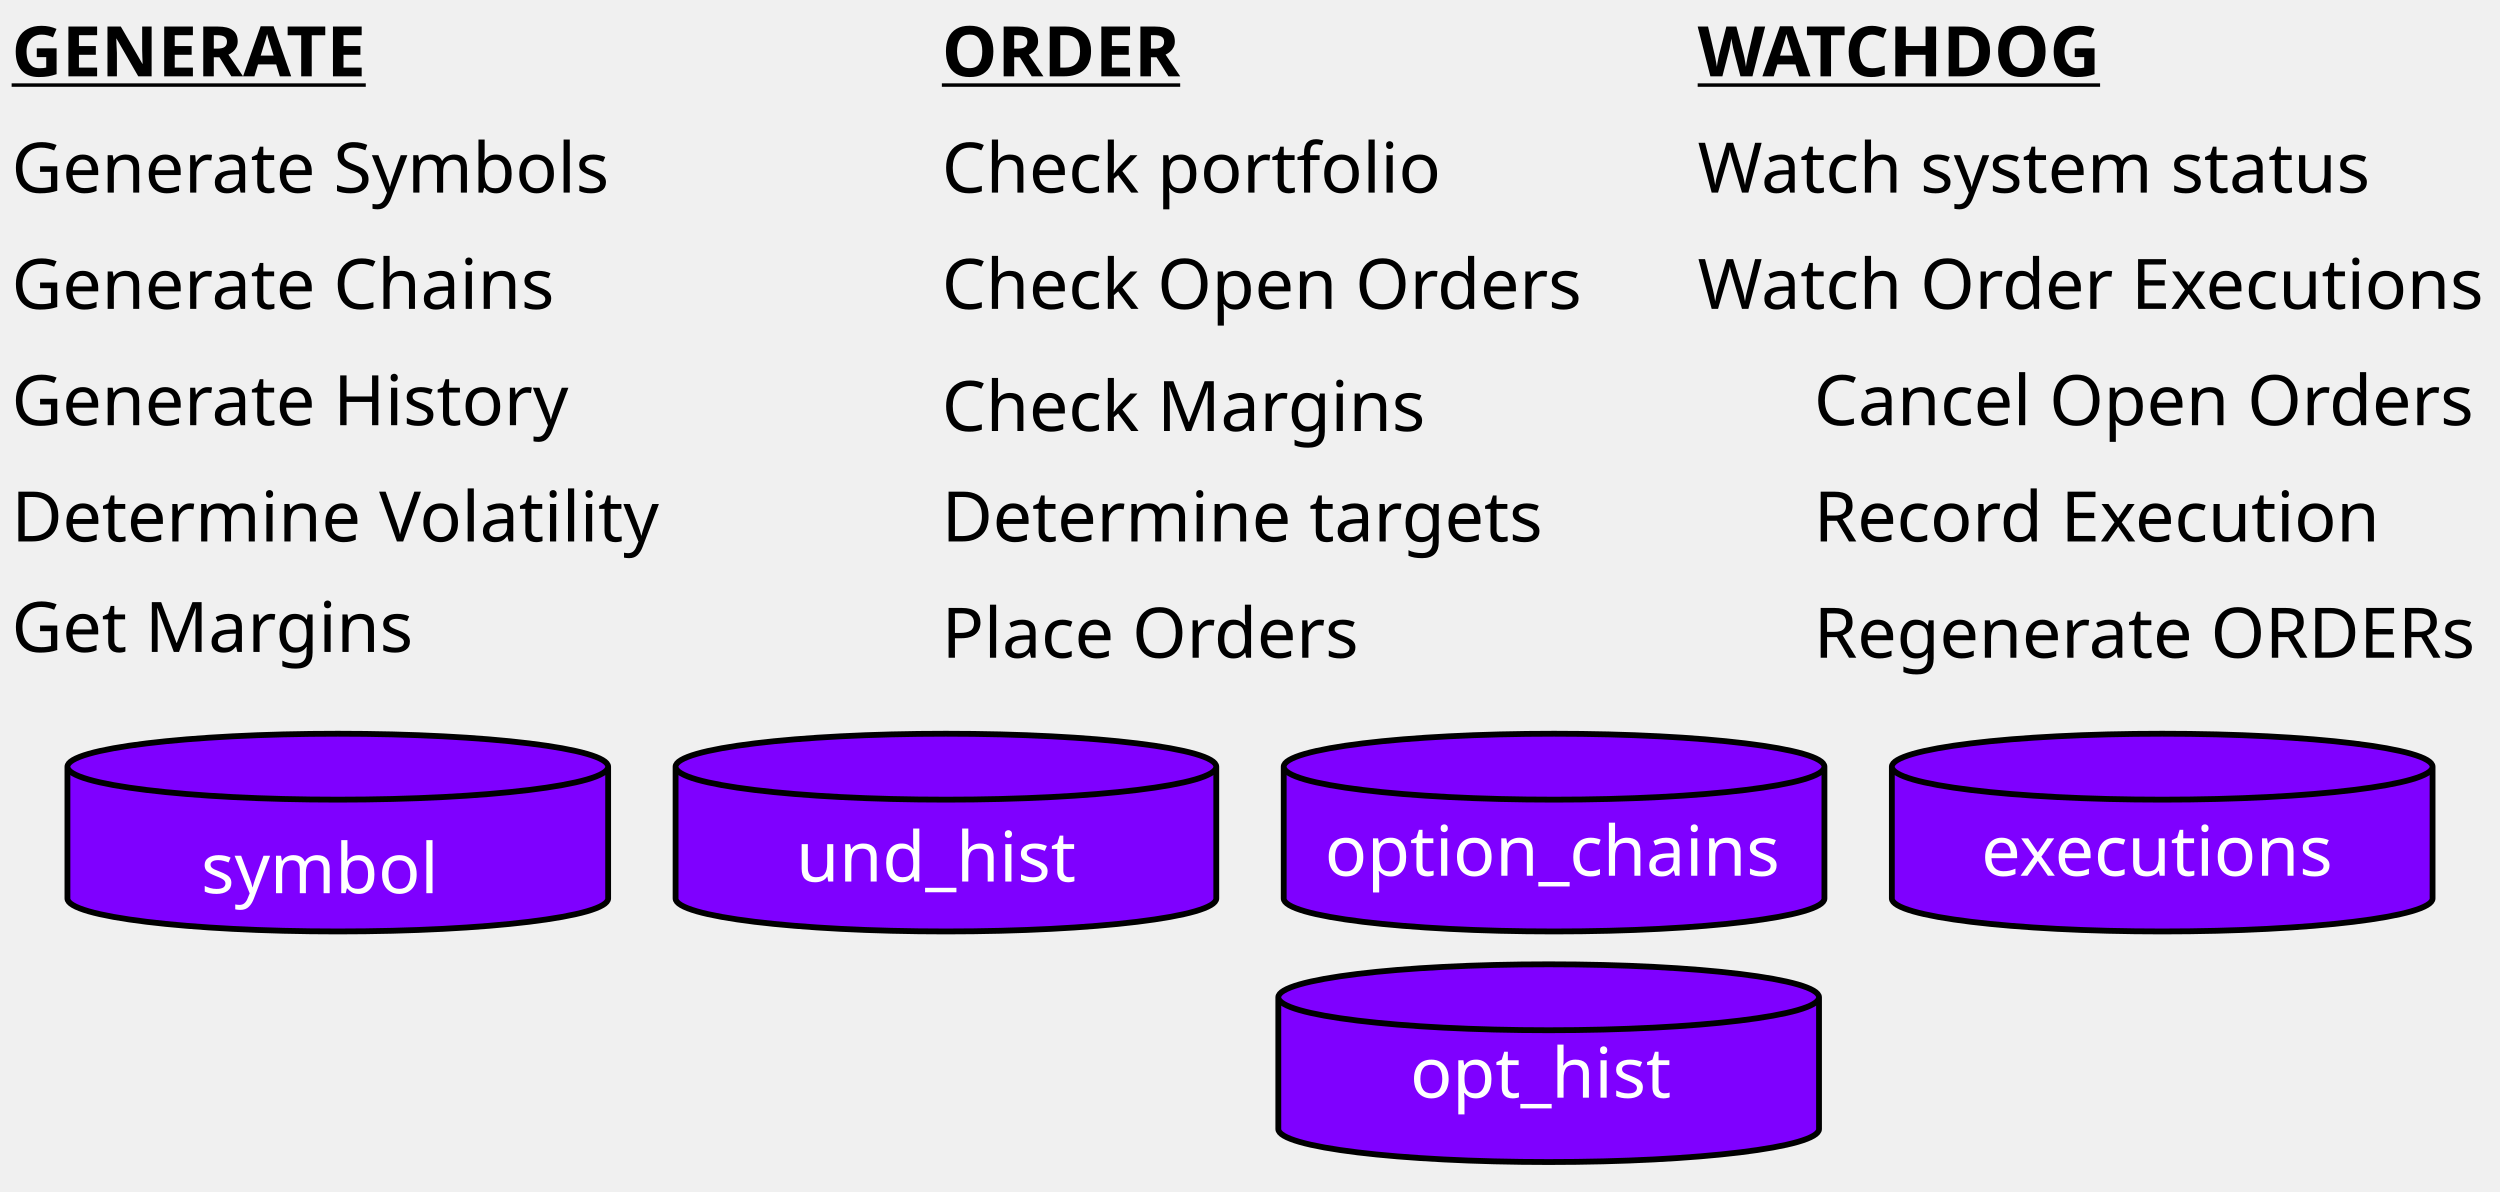
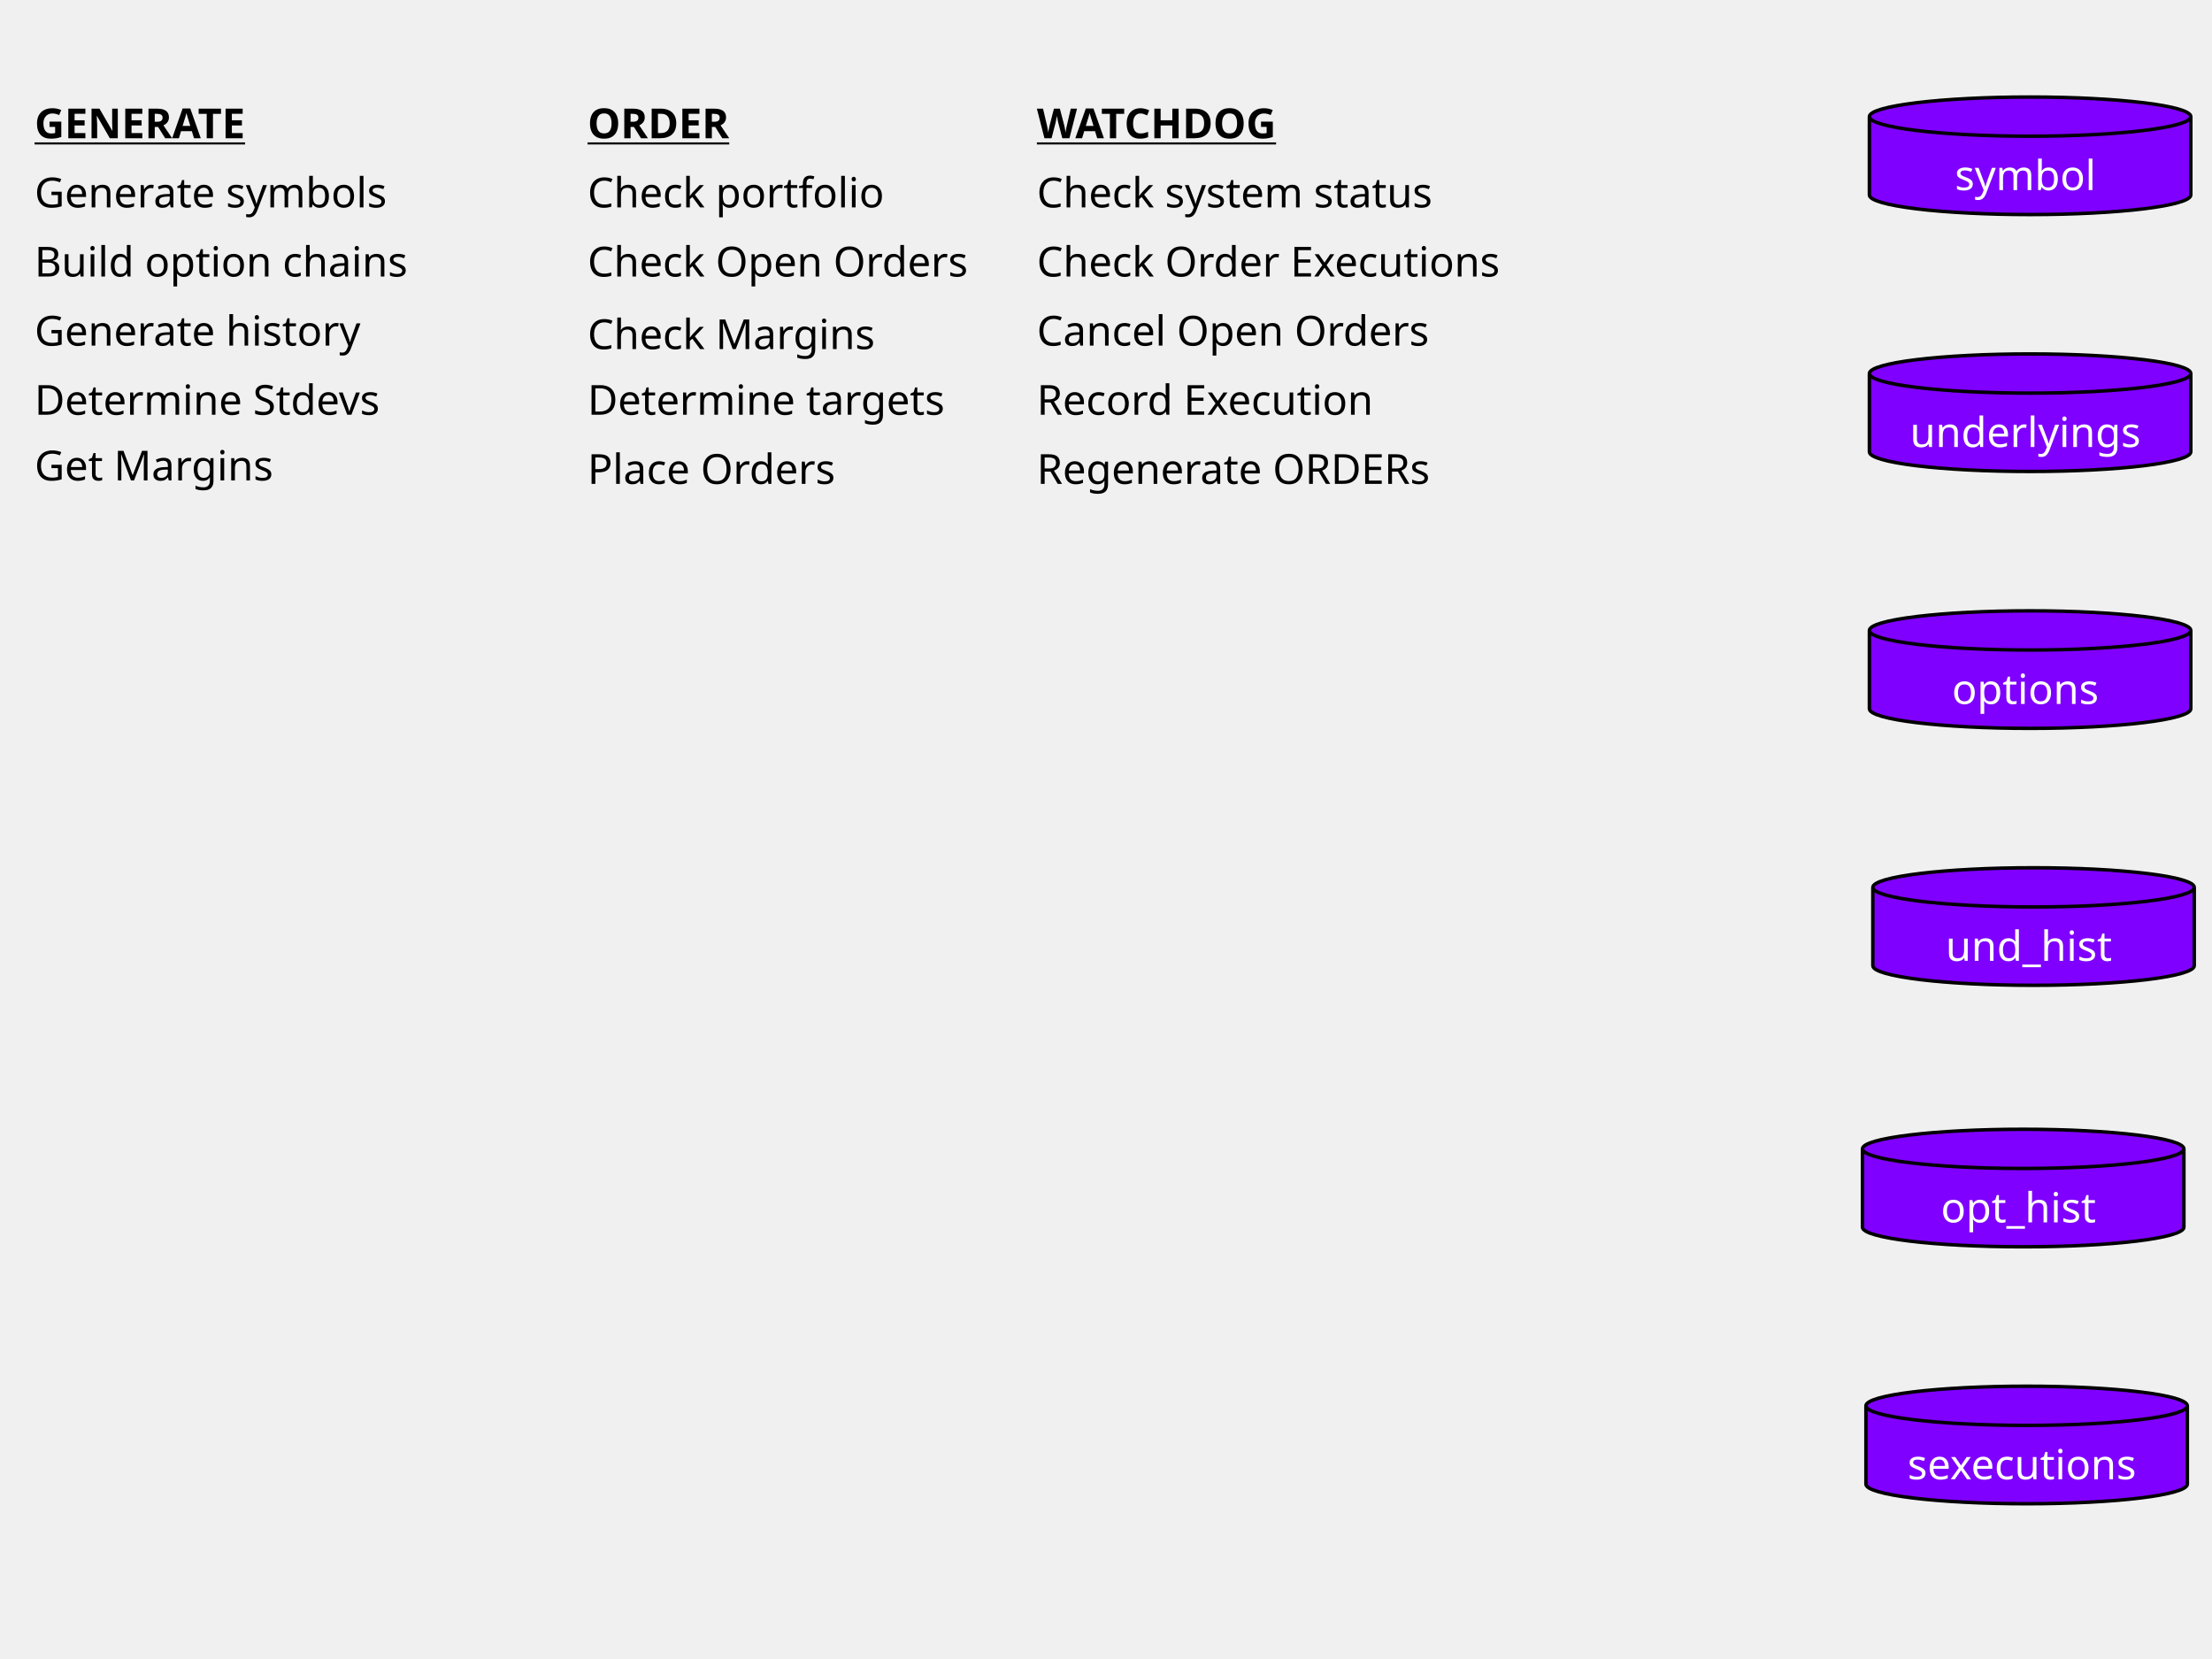
- <svg xmlns="http://www.w3.org/2000/svg" width="430" height="205">
+ <svg xmlns="http://www.w3.org/2000/svg" width="640" height="480">
  <g class="layer">
-     <path class="box" d="m209.2,131.87c0,3.13 -20.82,5.67 -46.5,5.67m46.5,-5.67l0,0c0,3.13 -20.82,5.67 -46.5,5.67c-25.68,0 -46.5,-2.54 -46.5,-5.67m0,0l0,0c0,-3.13 20.82,-5.67 46.5,-5.67c25.68,0 46.5,2.54 46.5,5.67l0,22.67c0,3.13 -20.82,5.67 -46.5,5.67c-25.68,0 -46.5,-2.54 -46.5,-5.67l0,-22.67z" fill="#7f00ff" id="svg_19" stroke="#000000" transform="matrix(1 0 0 1 0 0)" />
-     <text class="txt" fill="#ffffff" font-family="Sans-serif" font-size="12" id="svg_20" stroke="#e5e5e5" stroke-width="0" text-anchor="middle" transform="matrix(1 0 0 1 0 0)" x="161" xml:space="preserve" y="151.63">und_hist</text>
-     <path class="box" d="m313.8,131.87c0,3.13 -20.82,5.67 -46.5,5.67m46.5,-5.67l0,0c0,3.13 -20.82,5.67 -46.5,5.67c-25.68,0 -46.5,-2.54 -46.5,-5.67m0,0l0,0c0,-3.13 20.82,-5.67 46.5,-5.67c25.68,0 46.5,2.54 46.5,5.67l0,22.67c0,3.13 -20.82,5.67 -46.5,5.67c-25.68,0 -46.5,-2.54 -46.5,-5.67l0,-22.67z" fill="#7f00ff" id="svg_16" stroke="#000000" transform="matrix(1 0 0 1 0 0)" />
-     <text class="txt" fill="#ffffff" font-family="Sans-serif" font-size="12" id="svg_17" stroke="#e5e5e5" stroke-width="0" text-anchor="middle" transform="matrix(1 0 0 1 0 0)" x="267" xml:space="preserve" y="150.63">option_chains</text>
-     <path class="box" d="m104.6,131.87c0,3.13 -20.82,5.67 -46.5,5.67m46.5,-5.67l0,0c0,3.13 -20.82,5.67 -46.5,5.67c-25.68,0 -46.5,-2.54 -46.5,-5.67m0,0l0,0c0,-3.13 20.82,-5.67 46.5,-5.67c25.68,0 46.5,2.54 46.5,5.67l0,22.67c0,3.13 -20.82,5.67 -46.5,5.67c-25.68,0 -46.5,-2.54 -46.5,-5.67l0,-22.67z" fill="#7f00ff" id="svg_2" stroke="#000000" transform="matrix(1 0 0 1 0 0)">Regenerate ORDERs</path>
-     <text class="txt" fill="#ffffff" font-family="Sans-serif" font-size="12" id="svg_3" stroke="#e5e5e5" stroke-width="0" text-anchor="middle" transform="matrix(1 0 0 1 0 0)" x="55" xml:space="preserve" y="153.63">symbol</text>
-     <path class="box" d="m418.4,131.87c0,3.13 -20.82,5.67 -46.5,5.67m46.5,-5.67l0,0c0,3.13 -20.82,5.67 -46.5,5.67c-25.68,0 -46.5,-2.54 -46.5,-5.67m0,0l0,0c0,-3.13 20.82,-5.67 46.5,-5.67c25.68,0 46.5,2.54 46.5,5.67l0,22.67c0,3.13 -20.82,5.67 -46.5,5.67c-25.68,0 -46.5,-2.54 -46.5,-5.67l0,-22.67z" fill="#7f00ff" id="svg_1" stroke="#000000" transform="matrix(1 0 0 1 0 0)" />
-     <text class="txt" fill="#ffffff" font-family="Sans-serif" font-size="12" id="svg_4" stroke="#e5e5e5" stroke-width="0" text-anchor="middle" transform="matrix(1 0 0 1 0 0)" x="371" xml:space="preserve" y="150.63">executions</text>
-     <path class="box" d="m312.87,171.53c0,3.13 -20.82,5.67 -46.5,5.67m46.5,-5.67l0,0c0,3.13 -20.82,5.67 -46.5,5.67c-25.68,0 -46.5,-2.54 -46.5,-5.67m0,0l0,0c0,-3.13 20.82,-5.67 46.5,-5.67c25.68,0 46.5,2.54 46.5,5.67l0,22.67c0,3.13 -20.82,5.67 -46.5,5.67c-25.68,0 -46.5,-2.54 -46.5,-5.67l0,-22.67z" fill="#7f00ff" id="svg_5" stroke="#000000" />
-     <text class="txt" fill="#ffffff" font-family="Sans-serif" font-size="12" id="svg_6" stroke="#e5e5e5" stroke-width="0" text-anchor="middle" x="265" xml:space="preserve" y="188.8">opt_hist</text>
-     <text fill="#000000" font-family="Sans-serif" font-size="12" id="svg_15" stroke="#000000" stroke-width="0" text-anchor="start" x="162" xml:space="preserve" y="33.13">Check portfolio</text>
-     <text fill="#000000" font-family="Sans-serif" font-size="12" id="svg_18" stroke="#000000" stroke-width="0" text-anchor="start" x="162" xml:space="preserve" y="53.13">Check Open Orders</text>
-     <text fill="#000000" font-family="Sans-serif" font-size="12" id="svg_21" stroke="#000000" stroke-width="0" text-anchor="start" x="162" xml:space="preserve" y="93.13">Determine targets</text>
-     <text fill="#000000" font-family="Sans-serif" font-size="12" id="svg_22" stroke="#000000" stroke-width="0" text-anchor="start" x="162" xml:space="preserve" y="113.13">Place Orders</text>
-     <text fill="#000000" font-family="Sans-serif" font-size="12" font-weight="bold" id="svg_25" stroke="#000000" stroke-width="0" text-anchor="start" text-decoration="underline" x="162" xml:space="preserve" y="13.13">ORDER</text>
-     <text fill="#000000" font-family="Sans-serif" font-size="12" id="svg_26" stroke="#000000" stroke-width="0" text-anchor="start" x="292" xml:space="preserve" y="33.13">Watch system status</text>
-     <text fill="#000000" font-family="Sans-serif" font-size="12" id="svg_27" stroke="#000000" stroke-width="0" text-anchor="start" x="292" xml:space="preserve" y="53.13">Watch Order Executions</text>
-     <text fill="#000000" font-family="Sans-serif" font-size="12" id="svg_28" stroke="#000000" stroke-width="0" text-anchor="start" x="312" xml:space="preserve" y="73.13">Cancel Open Orders</text>
-     <text fill="#000000" font-family="Sans-serif" font-size="12" id="svg_29" stroke="#000000" stroke-width="0" text-anchor="start" x="312" xml:space="preserve" y="93.13">Record Execution</text>
-     <text fill="#000000" font-family="Sans-serif" font-size="12" font-weight="bold" id="svg_30" stroke="#000000" stroke-width="0" text-anchor="start" text-decoration="underline" x="292" xml:space="preserve" y="13.13">WATCHDOG</text>
-     <text fill="#000000" font-family="Sans-serif" font-size="12" id="svg_8" stroke="#000000" stroke-width="0" text-anchor="start" x="2" xml:space="preserve" y="53.13">Generate Chains</text>
-     <text fill="#000000" font-family="Sans-serif" font-size="12" id="svg_9" stroke="#000000" stroke-width="0" text-anchor="start" x="2" xml:space="preserve" y="73.13">Generate History</text>
-     <text fill="#000000" font-family="Sans-serif" font-size="12" id="svg_10" stroke="#000000" stroke-width="0" text-anchor="start" x="2" xml:space="preserve" y="93.13">Determine Volatility</text>
-     <text fill="#000000" font-family="Sans-serif" font-size="12" font-weight="bold" id="svg_24" stroke="#000000" stroke-width="0" text-anchor="start" text-decoration="underline" x="2" xml:space="preserve" y="13.13">GENERATE</text>
-     <text fill="#000000" font-family="Sans-serif" font-size="12" id="svg_23" stroke="#000000" stroke-width="0" text-anchor="start" x="2" xml:space="preserve" y="33.13">Generate Symbols</text>
-     <text fill="#000000" font-family="Sans-serif" font-size="12" id="svg_32" stroke="#000000" stroke-width="0" text-anchor="start" x="312" xml:space="preserve" y="113.13">Regenerate ORDERs</text>
-     <text fill="#000000" font-family="Sans-serif" font-size="12" id="svg_11" stroke="#000000" stroke-width="0" text-anchor="start" x="162" xml:space="preserve" y="74.13">Check Margins</text>
-     <text fill="#000000" font-family="Sans-serif" font-size="12" id="svg_7" stroke="#000000" stroke-width="0" style="cursor: move;" text-anchor="start" transform="matrix(1 0 0 1 0 0)" x="2" xml:space="preserve" y="112.13">Get Margins</text>
+     <path class="box" d="m634.87,256.74c0,3.13 -20.82,5.67 -46.5,5.67m46.5,-5.67l0,0c0,3.13 -20.82,5.67 -46.5,5.67c-25.68,0 -46.5,-2.54 -46.5,-5.67m0,0l0,0c0,-3.13 20.82,-5.67 46.5,-5.67c25.68,0 46.5,2.54 46.5,5.67l0,22.67c0,3.13 -20.82,5.67 -46.5,5.67c-25.68,0 -46.5,-2.54 -46.5,-5.67l0,-22.67z" fill="#7f00ff" id="svg_19" stroke="#000000" />
+     <text class="txt" fill="#ffffff" font-family="Sans-serif" font-size="12" id="svg_20" stroke="#e5e5e5" stroke-width="0" text-anchor="middle" x="587" xml:space="preserve" y="278">und_hist</text>
+     <path class="box" d="m633.87,182.4c0,3.13 -20.82,5.67 -46.5,5.67m46.5,-5.67l0,0c0,3.13 -20.82,5.67 -46.5,5.67c-25.68,0 -46.5,-2.54 -46.5,-5.67m0,0l0,0c0,-3.13 20.82,-5.67 46.5,-5.67c25.68,0 46.5,2.54 46.5,5.67l0,22.67c0,3.13 -20.82,5.67 -46.5,5.67c-25.68,0 -46.5,-2.54 -46.5,-5.67l0,-22.67z" fill="#7f00ff" id="svg_16" stroke="#000000" />
+     <text class="txt" fill="#ffffff" font-family="Sans-serif" font-size="12" id="svg_17" stroke="#e5e5e5" stroke-width="0" text-anchor="middle" x="586" xml:space="preserve" y="203.67">options</text>
+     <path class="box" d="m633.87,108.07c0,3.13 -20.82,5.67 -46.5,5.67m46.5,-5.67l0,0c0,3.13 -20.82,5.67 -46.5,5.67c-25.68,0 -46.5,-2.54 -46.5,-5.67m0,0l0,0c0,-3.13 20.82,-5.67 46.5,-5.67c25.68,0 46.5,2.54 46.5,5.67l0,22.67c0,3.13 -20.82,5.67 -46.5,5.67c-25.68,0 -46.5,-2.54 -46.5,-5.67l0,-22.67z" fill="#7f00ff" id="svg_13" stroke="#000000">underlyings</path>
+     <text class="txt" fill="#ffffff" font-family="Sans-serif" font-size="12" id="svg_14" stroke="#e5e5e5" stroke-width="0" text-anchor="middle" x="586" xml:space="preserve" y="129.33">underlyings</text>
+     <path class="box" d="m633.87,33.74c0,3.13 -20.82,5.67 -46.5,5.67m46.5,-5.67l0,0c0,3.13 -20.82,5.67 -46.5,5.67c-25.68,0 -46.5,-2.54 -46.5,-5.67m0,0l0,0c0,-3.13 20.82,-5.67 46.5,-5.67c25.68,0 46.5,2.54 46.5,5.67l0,22.67c0,3.13 -20.82,5.67 -46.5,5.67c-25.68,0 -46.5,-2.54 -46.5,-5.67l0,-22.67z" fill="#7f00ff" id="svg_2" stroke="#000000" />
+     <text class="txt" fill="#ffffff" font-family="Sans-serif" font-size="12" id="svg_3" stroke="#e5e5e5" stroke-width="0" text-anchor="middle" x="586" xml:space="preserve" y="55">symbol</text>
+     <path class="box" d="m632.87,406.74c0,3.13 -20.82,5.67 -46.5,5.67m46.5,-5.67l0,0c0,3.13 -20.82,5.67 -46.5,5.67c-25.68,0 -46.5,-2.54 -46.5,-5.67m0,0l0,0c0,-3.13 20.82,-5.67 46.5,-5.67c25.68,0 46.5,2.54 46.5,5.67l0,22.67c0,3.13 -20.82,5.67 -46.5,5.67c-25.68,0 -46.5,-2.54 -46.5,-5.67l0,-22.67z" fill="#7f00ff" id="svg_1" stroke="#000000" />
+     <text class="txt" fill="#ffffff" font-family="Sans-serif" font-size="12" id="svg_4" stroke="#e5e5e5" stroke-width="0" text-anchor="middle" x="585" xml:space="preserve" y="428">sexecutions</text>
+     <path class="box" d="m631.87,332.4c0,3.13 -20.82,5.67 -46.5,5.67m46.5,-5.67l0,0c0,3.13 -20.82,5.67 -46.5,5.67c-25.68,0 -46.5,-2.54 -46.5,-5.67m0,0l0,0c0,-3.13 20.82,-5.67 46.5,-5.67c25.68,0 46.5,2.54 46.5,5.67l0,22.67c0,3.13 -20.82,5.67 -46.5,5.67c-25.68,0 -46.5,-2.54 -46.5,-5.67l0,-22.67z" fill="#7f00ff" id="svg_5" stroke="#000000" />
+     <text class="txt" fill="#ffffff" font-family="Sans-serif" font-size="12" id="svg_6" stroke="#e5e5e5" stroke-width="0" text-anchor="middle" x="584" xml:space="preserve" y="353.67">opt_hist</text>
+     <text fill="#000000" font-family="Sans-serif" font-size="12" id="svg_15" stroke="#000000" stroke-width="0" text-anchor="start" x="170" xml:space="preserve" y="60">Check portfolio</text>
+     <text fill="#000000" font-family="Sans-serif" font-size="12" id="svg_18" stroke="#000000" stroke-width="0" text-anchor="start" x="170" xml:space="preserve" y="80">Check Open Orders</text>
+     <text fill="#000000" font-family="Sans-serif" font-size="12" id="svg_21" stroke="#000000" stroke-width="0" text-anchor="start" x="170" xml:space="preserve" y="120">Determine targets</text>
+     <text fill="#000000" font-family="Sans-serif" font-size="12" id="svg_22" stroke="#000000" stroke-width="0" text-anchor="start" x="170" xml:space="preserve" y="140">Place Orders</text>
+     <text fill="#000000" font-family="Sans-serif" font-size="12" font-weight="bold" id="svg_25" stroke="#000000" stroke-width="0" text-anchor="start" text-decoration="underline" x="170" xml:space="preserve" y="40">ORDER</text>
+     <text fill="#000000" font-family="Sans-serif" font-size="12" id="svg_26" stroke="#000000" stroke-width="0" text-anchor="start" x="300" xml:space="preserve" y="60">Check system status</text>
+     <text fill="#000000" font-family="Sans-serif" font-size="12" id="svg_27" stroke="#000000" stroke-width="0" text-anchor="start" x="300" xml:space="preserve" y="80">Check Order Executions</text>
+     <text fill="#000000" font-family="Sans-serif" font-size="12" id="svg_28" stroke="#000000" stroke-width="0" text-anchor="start" x="300" xml:space="preserve" y="100">Cancel Open Orders</text>
+     <text fill="#000000" font-family="Sans-serif" font-size="12" id="svg_29" stroke="#000000" stroke-width="0" text-anchor="start" x="300" xml:space="preserve" y="120">Record Execution</text>
+     <text fill="#000000" font-family="Sans-serif" font-size="12" font-weight="bold" id="svg_30" stroke="#000000" stroke-width="0" text-anchor="start" text-decoration="underline" transform="matrix(1 0 0 1 0 0)" x="300" xml:space="preserve" y="40">WATCHDOG</text>
+     <text fill="#000000" font-family="Sans-serif" font-size="12" id="svg_8" stroke="#000000" stroke-width="0" style="cursor: move;" text-anchor="start" x="10" xml:space="preserve" y="80">Build option chains</text>
+     <text fill="#000000" font-family="Sans-serif" font-size="12" id="svg_9" stroke="#000000" stroke-width="0" text-anchor="start" transform="matrix(1 0 0 1 0 0)" x="10" xml:space="preserve" y="100">Generate history</text>
+     <text fill="#000000" font-family="Sans-serif" font-size="12" id="svg_10" stroke="#000000" stroke-width="0" text-anchor="start" transform="matrix(1 0 0 1 0 0)" x="10" xml:space="preserve" y="120">Determine Stdevs</text>
+     <text fill="#000000" font-family="Sans-serif" font-size="12" id="svg_23" stroke="#000000" stroke-width="0" text-anchor="start" x="10" xml:space="preserve" y="60">Generate symbols</text>
+     <text fill="#000000" font-family="Sans-serif" font-size="12" font-weight="bold" id="svg_24" stroke="#000000" stroke-width="0" style="cursor: move;" text-anchor="start" text-decoration="underline" transform="matrix(1 0 0 1 0 0)" x="10" xml:space="preserve" y="40">GENERATE</text>
+     <text fill="#000000" font-family="Sans-serif" font-size="12" id="svg_32" stroke="#000000" stroke-width="0" text-anchor="start" x="300" xml:space="preserve" y="140">Regenerate ORDERs</text>
+     <text fill="#000000" font-family="Sans-serif" font-size="12" id="svg_7" stroke="#000000" stroke-width="0" text-anchor="start" x="10" xml:space="preserve" y="139">Get Margins</text>
+     <text fill="#000000" font-family="Sans-serif" font-size="12" id="svg_11" stroke="#000000" stroke-width="0" text-anchor="start" x="170" xml:space="preserve" y="101">Check Margins</text>
  </g>
</svg>
